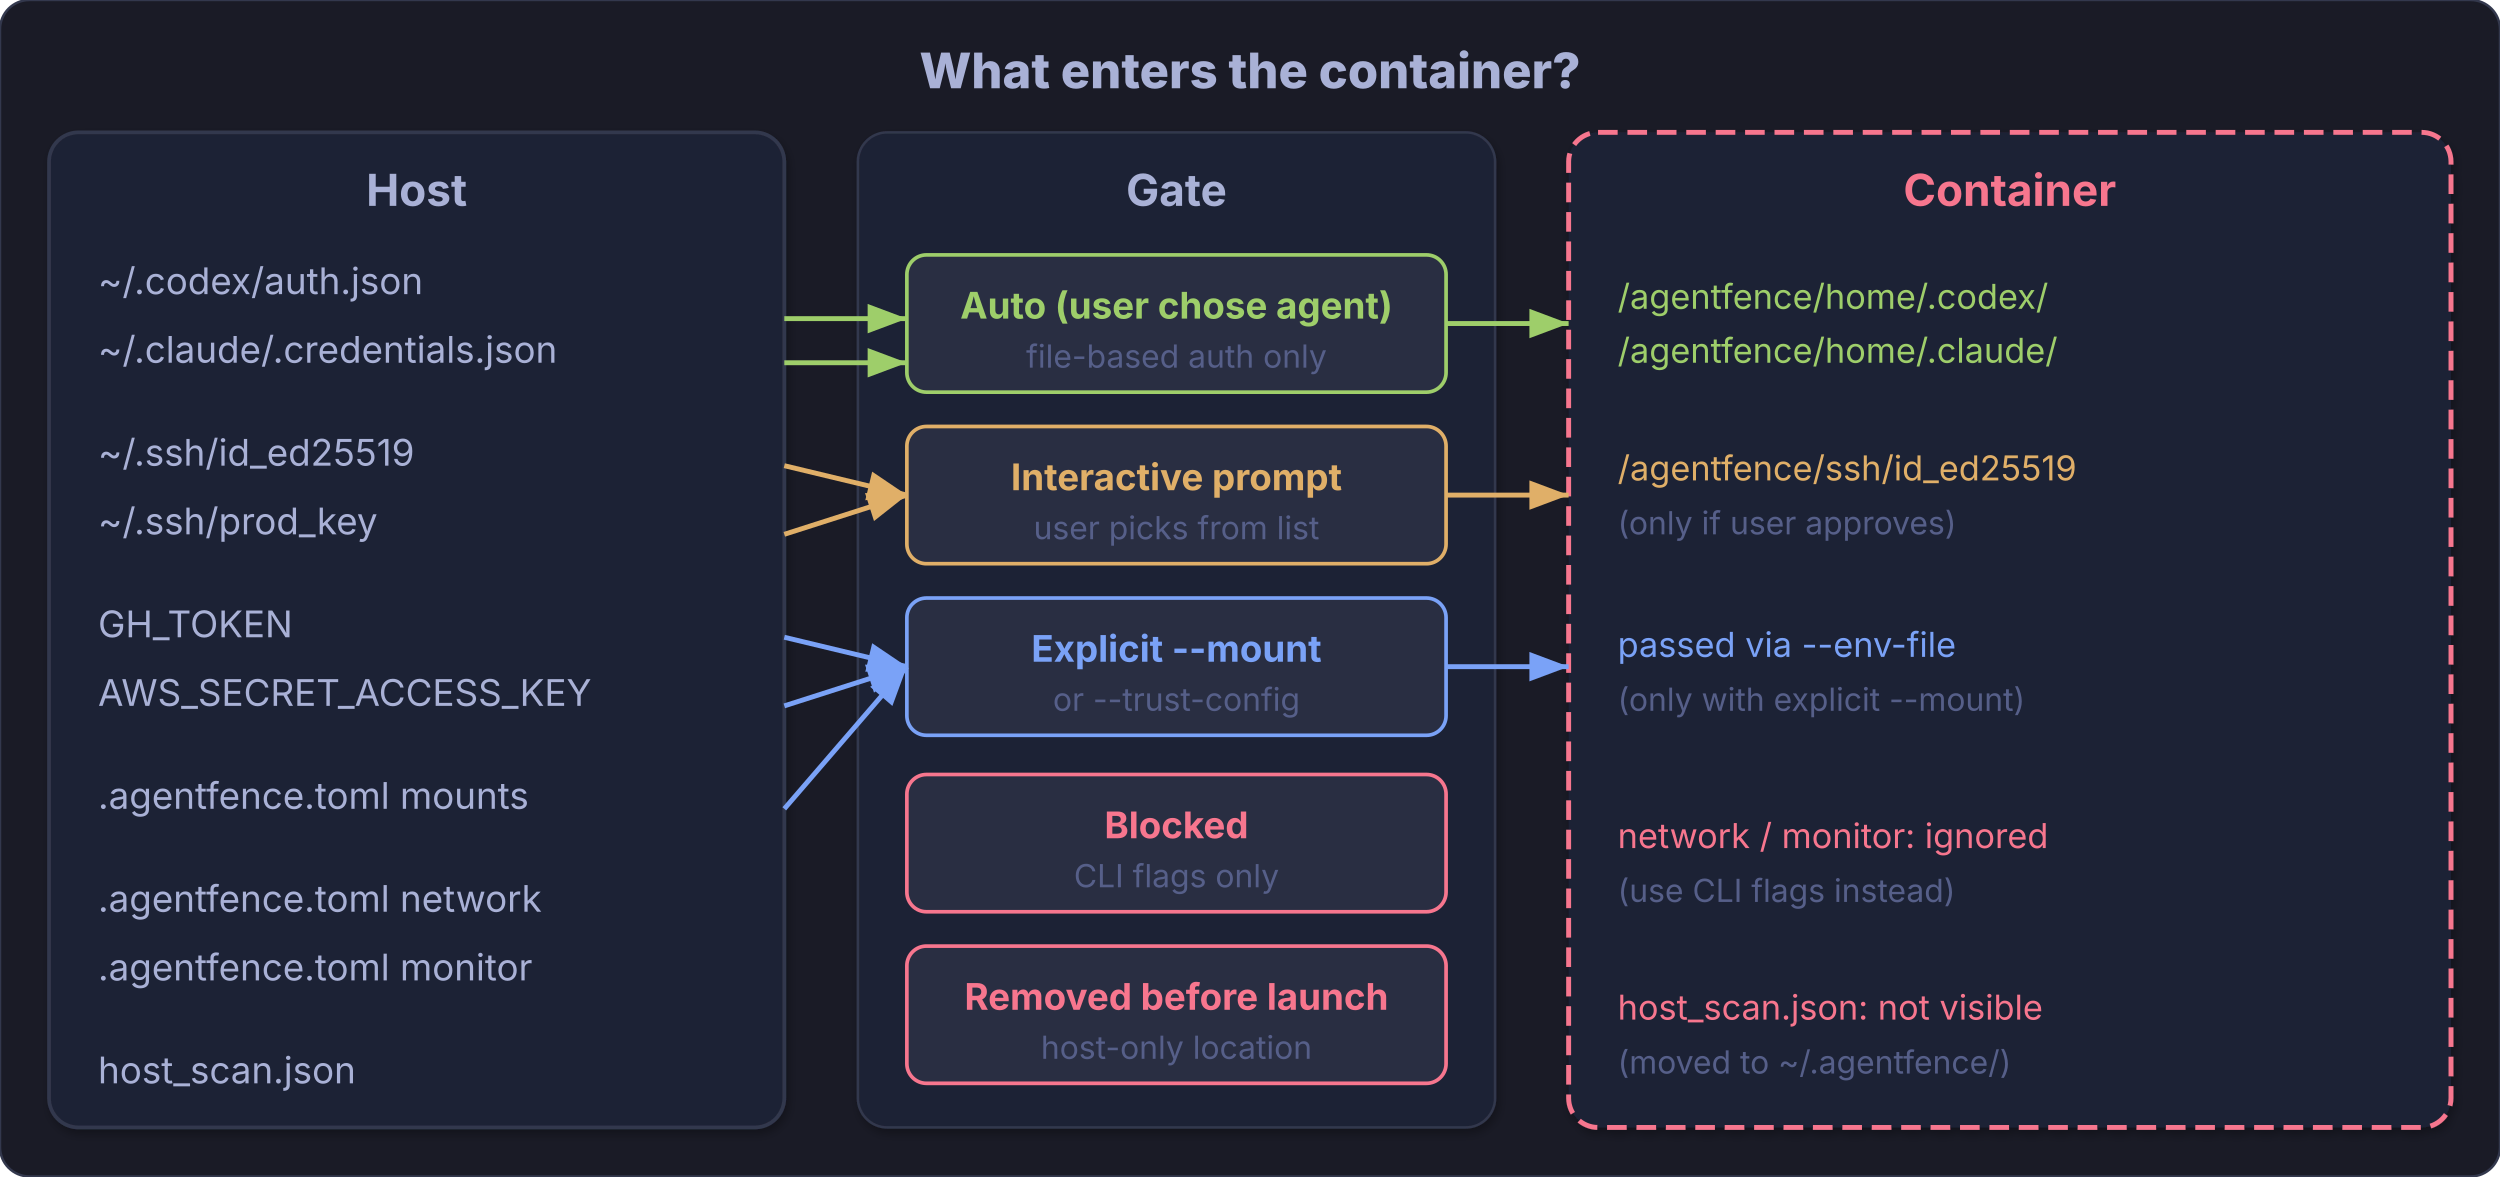
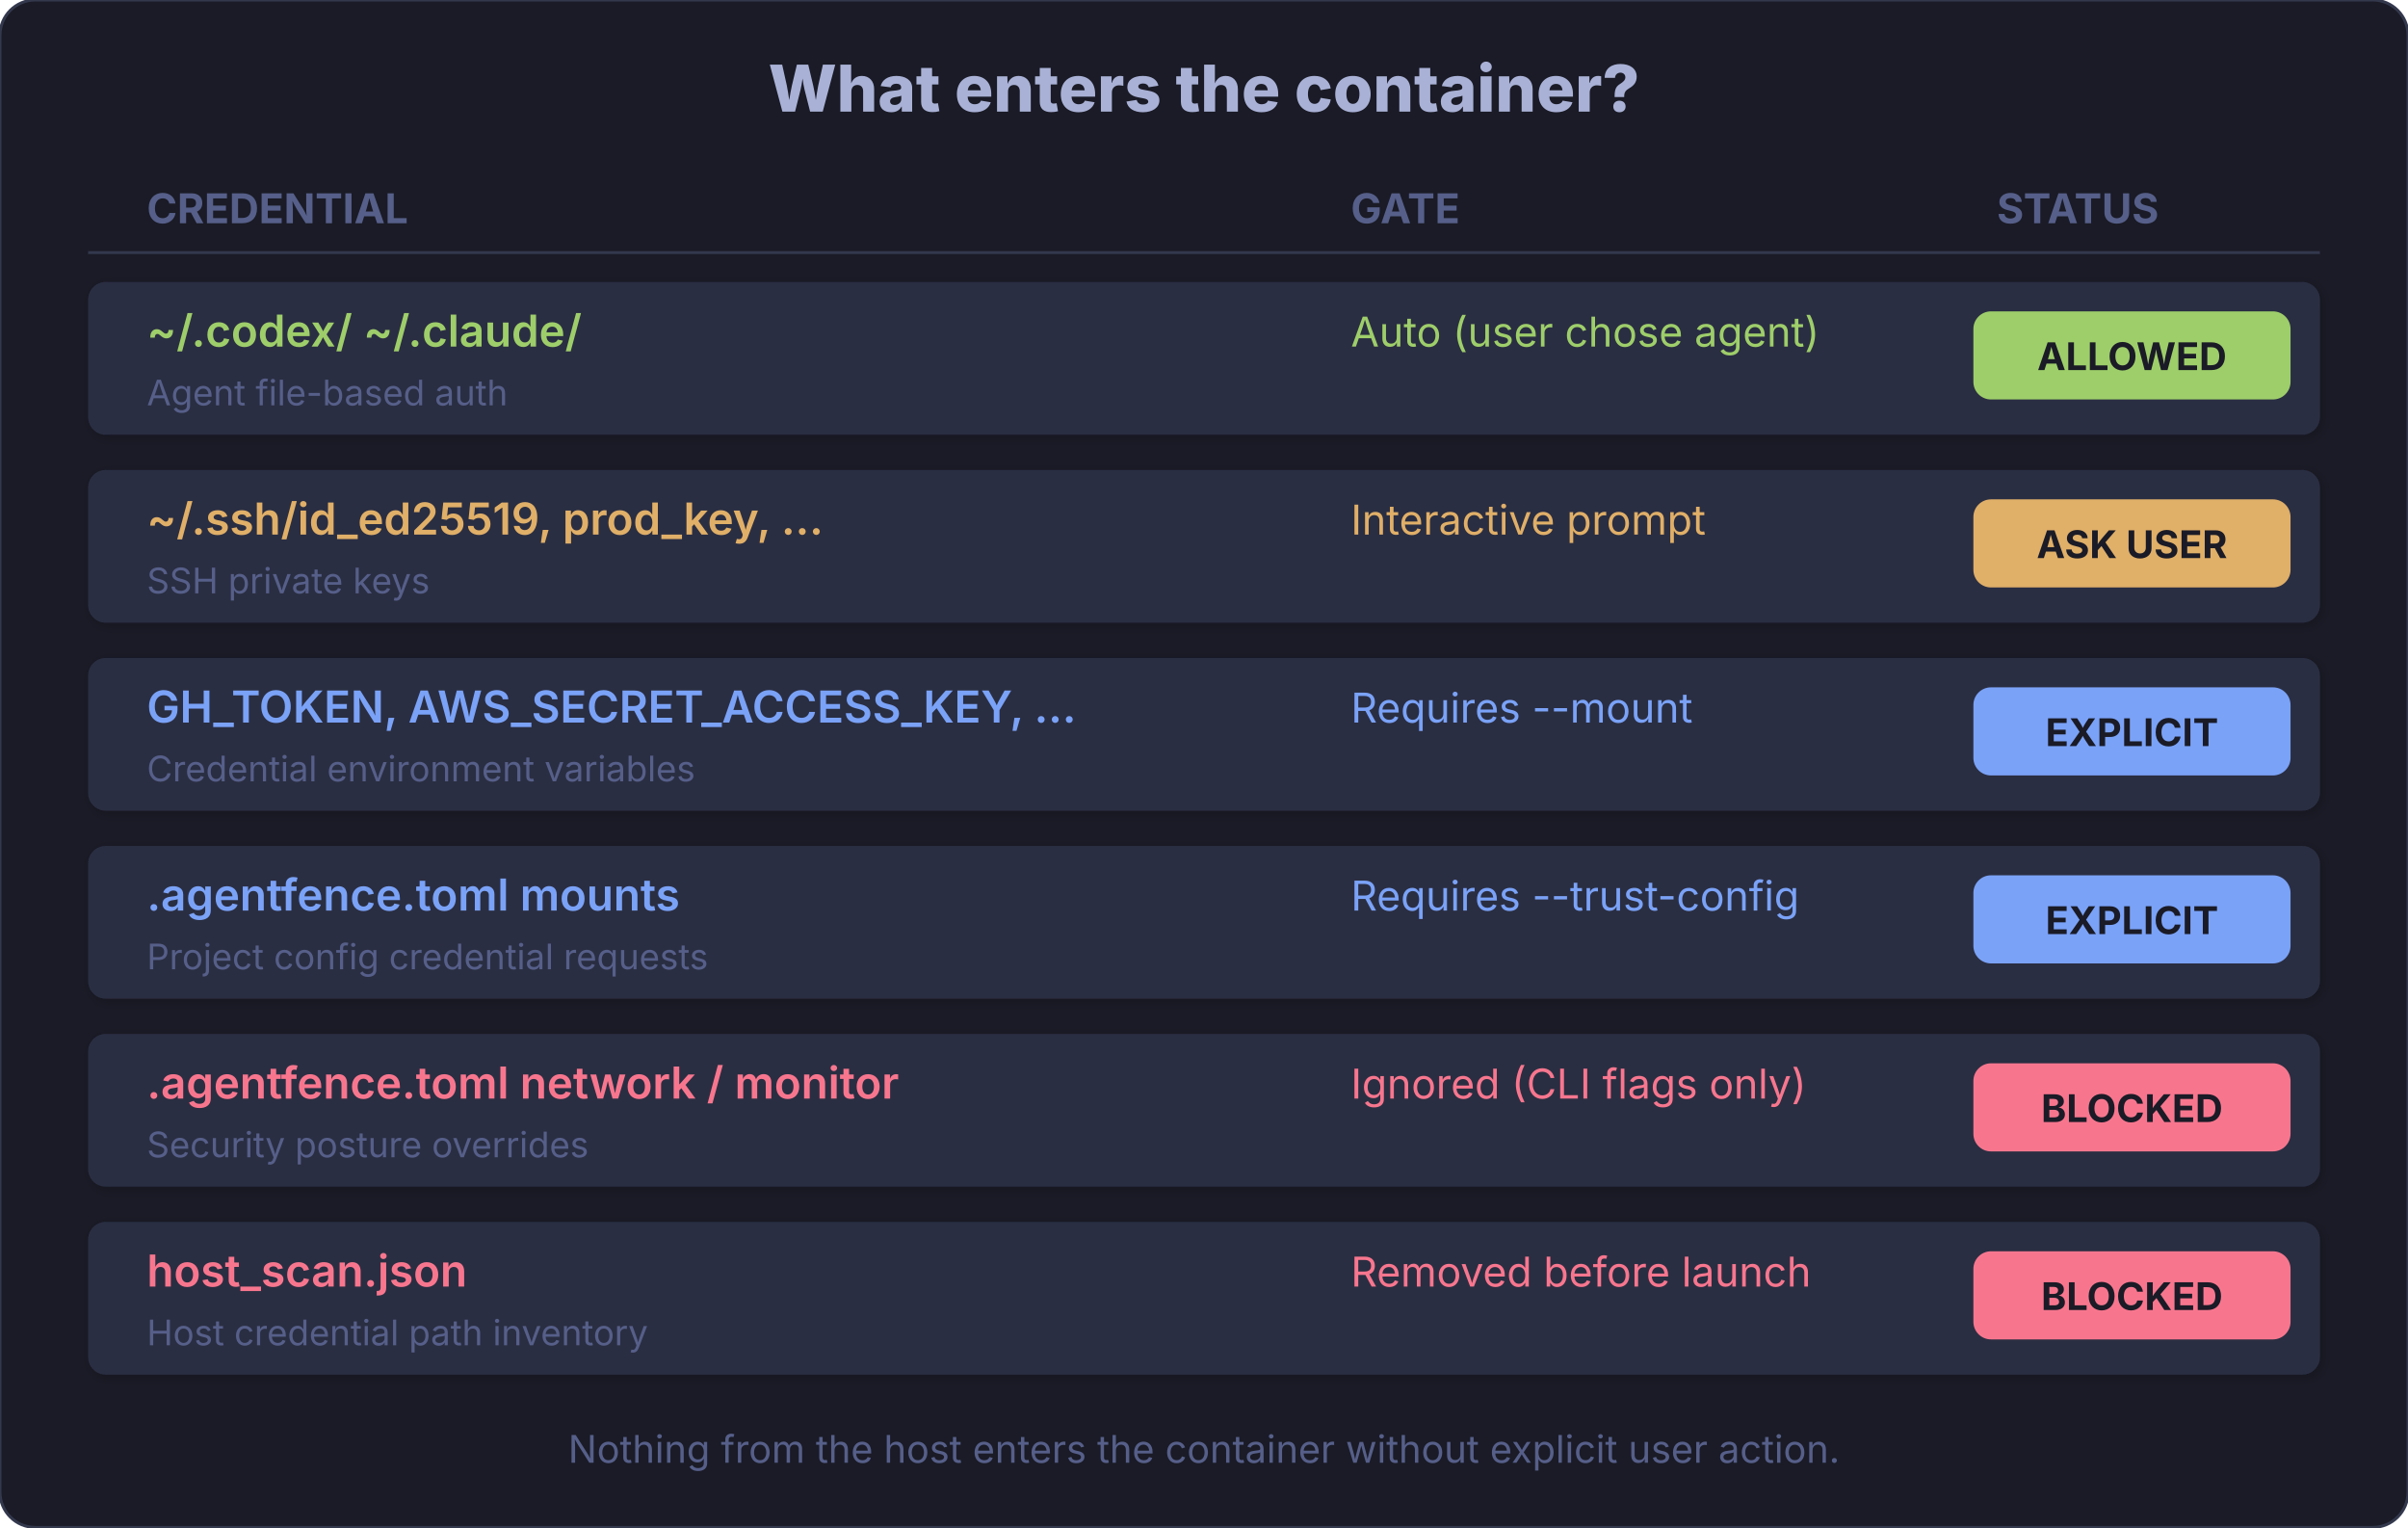
- <svg xmlns="http://www.w3.org/2000/svg" viewBox="0 0 1020 480" font-family="system-ui, -apple-system, sans-serif">
+ <svg xmlns="http://www.w3.org/2000/svg" viewBox="0 0 820 520" font-family="system-ui, -apple-system, sans-serif">
  <defs>
    <filter id="shadow">
-       <feDropShadow dx="1" dy="2" stdDeviation="2" flood-opacity="0.3" />
+       <feDropShadow dx="1" dy="1" stdDeviation="2" flood-opacity="0.2" />
    </filter>
-     <marker id="allow" markerWidth="8" markerHeight="6" refX="8" refY="3" orient="auto">
-       <polygon points="0 0, 8 3, 0 6" fill="#9ece6a" />
-     </marker>
-     <marker id="prompt" markerWidth="8" markerHeight="6" refX="8" refY="3" orient="auto">
-       <polygon points="0 0, 8 3, 0 6" fill="#e0af68" />
-     </marker>
-     <marker id="explicit" markerWidth="8" markerHeight="6" refX="8" refY="3" orient="auto">
-       <polygon points="0 0, 8 3, 0 6" fill="#7aa2f7" />
-     </marker>
  </defs>
-   <rect x="0" y="0" width="1020" height="480" rx="12" fill="#1a1b26" stroke="#33384d" stroke-width="1" />
-   <text x="510" y="36" font-size="20" font-weight="800" fill="#a9b1d6" text-anchor="middle">What enters the container?</text>
-   <rect x="20" y="54" width="300" height="406" rx="12" fill="#1f2335" stroke="#33384d" stroke-width="1.5" filter="url(#shadow)" />
-   <text x="170" y="84" font-size="18" font-weight="700" fill="#a9b1d6" text-anchor="middle">Host</text>
-   <text x="40" y="120" font-size="15" fill="#a9b1d6">~/.codex/auth.json</text>
-   <text x="40" y="148" font-size="15" fill="#a9b1d6">~/.claude/.credentials.json</text>
-   <text x="40" y="190" font-size="15" fill="#a9b1d6">~/.ssh/id_ed25519</text>
-   <text x="40" y="218" font-size="15" fill="#a9b1d6">~/.ssh/prod_key</text>
-   <text x="40" y="260" font-size="15" fill="#a9b1d6">GH_TOKEN</text>
-   <text x="40" y="288" font-size="15" fill="#a9b1d6">AWS_SECRET_ACCESS_KEY</text>
-   <text x="40" y="330" font-size="15" fill="#a9b1d6">.agentfence.toml mounts</text>
-   <text x="40" y="372" font-size="15" fill="#a9b1d6">.agentfence.toml network</text>
-   <text x="40" y="400" font-size="15" fill="#a9b1d6">.agentfence.toml monitor</text>
-   <text x="40" y="442" font-size="15" fill="#a9b1d6">host_scan.json</text>
-   <rect x="350" y="54" width="260" height="406" rx="12" fill="#1f2335" stroke="#33384d" stroke-width="1" filter="url(#shadow)" />
-   <text x="480" y="84" font-size="18" font-weight="700" fill="#a9b1d6" text-anchor="middle">Gate</text>
-   <rect x="370" y="104" width="220" height="56" rx="8" fill="#292e42" stroke="#9ece6a" stroke-width="1.5" />
-   <text x="480" y="130" font-size="15" font-weight="700" fill="#9ece6a" text-anchor="middle">Auto (user chose agent)</text>
-   <text x="480" y="150" font-size="13" fill="#565f89" text-anchor="middle">file-based auth only</text>
-   <rect x="370" y="174" width="220" height="56" rx="8" fill="#292e42" stroke="#e0af68" stroke-width="1.5" />
-   <text x="480" y="200" font-size="15" font-weight="700" fill="#e0af68" text-anchor="middle">Interactive prompt</text>
-   <text x="480" y="220" font-size="13" fill="#565f89" text-anchor="middle">user picks from list</text>
-   <rect x="370" y="244" width="220" height="56" rx="8" fill="#292e42" stroke="#7aa2f7" stroke-width="1.5" />
-   <text x="480" y="270" font-size="15" font-weight="700" fill="#7aa2f7" text-anchor="middle">Explicit --mount</text>
-   <text x="480" y="290" font-size="13" fill="#565f89" text-anchor="middle">or --trust-config</text>
-   <rect x="370" y="316" width="220" height="56" rx="8" fill="#292e42" stroke="#f7768e" stroke-width="1.5" />
-   <text x="480" y="342" font-size="15" font-weight="700" fill="#f7768e" text-anchor="middle">Blocked</text>
-   <text x="480" y="362" font-size="13" fill="#565f89" text-anchor="middle">CLI flags only</text>
-   <rect x="370" y="386" width="220" height="56" rx="8" fill="#292e42" stroke="#f7768e" stroke-width="1.5" />
-   <text x="480" y="412" font-size="15" font-weight="700" fill="#f7768e" text-anchor="middle">Removed before launch</text>
-   <text x="480" y="432" font-size="13" fill="#565f89" text-anchor="middle">host-only location</text>
-   <rect x="640" y="54" width="360" height="406" rx="12" fill="#1f2335" stroke="#f7768e" stroke-width="2" stroke-dasharray="8 4" filter="url(#shadow)" />
-   <text x="820" y="84" font-size="18" font-weight="700" fill="#f7768e" text-anchor="middle">Container</text>
-   <path d="M 320 130 L 370 130" stroke="#9ece6a" stroke-width="2" marker-end="url(#allow)" />
-   <path d="M 320 148 L 370 148" stroke="#9ece6a" stroke-width="2" marker-end="url(#allow)" />
-   <path d="M 590 132 L 640 132" stroke="#9ece6a" stroke-width="2" marker-end="url(#allow)" />
-   <text x="660" y="126" font-size="14" fill="#9ece6a">/agentfence/home/.codex/</text>
-   <text x="660" y="148" font-size="14" fill="#9ece6a">/agentfence/home/.claude/</text>
-   <path d="M 320 190 L 370 202" stroke="#e0af68" stroke-width="2" marker-end="url(#prompt)" />
-   <path d="M 320 218 L 370 202" stroke="#e0af68" stroke-width="2" marker-end="url(#prompt)" />
-   <path d="M 590 202 L 640 202" stroke="#e0af68" stroke-width="2" marker-end="url(#prompt)" />
-   <text x="660" y="196" font-size="14" fill="#e0af68">/agentfence/ssh/id_ed25519</text>
-   <text x="660" y="218" font-size="13" fill="#565f89">(only if user approves)</text>
-   <path d="M 320 260 L 370 272" stroke="#7aa2f7" stroke-width="2" marker-end="url(#explicit)" />
-   <path d="M 320 288 L 370 272" stroke="#7aa2f7" stroke-width="2" marker-end="url(#explicit)" />
-   <path d="M 320 330 L 370 272" stroke="#7aa2f7" stroke-width="2" marker-end="url(#explicit)" />
-   <path d="M 590 272 L 640 272" stroke="#7aa2f7" stroke-width="2" marker-end="url(#explicit)" />
-   <text x="660" y="268" font-size="14" fill="#7aa2f7">passed via --env-file</text>
-   <text x="660" y="290" font-size="13" fill="#565f89">(only with explicit --mount)</text>
-   <text x="660" y="346" font-size="14" fill="#f7768e">network / monitor: ignored</text>
-   <text x="660" y="368" font-size="13" fill="#565f89">(use CLI flags instead)</text>
-   <text x="660" y="416" font-size="14" fill="#f7768e">host_scan.json: not visible</text>
-   <text x="660" y="438" font-size="13" fill="#565f89">(moved to ~/.agentfence/)</text>
+   <rect x="0" y="0" width="820" height="520" rx="12" fill="#1a1b26" stroke="#33384d" stroke-width="1" />
+   <text x="410" y="38" font-size="22" font-weight="800" fill="#a9b1d6" text-anchor="middle">What enters the container?</text>
+   <text x="50" y="76" font-size="14" font-weight="700" fill="#565f89">CREDENTIAL</text>
+   <text x="460" y="76" font-size="14" font-weight="700" fill="#565f89">GATE</text>
+   <text x="680" y="76" font-size="14" font-weight="700" fill="#565f89">STATUS</text>
+   <line x1="30" y1="86" x2="790" y2="86" stroke="#33384d" stroke-width="1" />
+   <rect x="30" y="96" width="760" height="52" rx="6" fill="#292e42" filter="url(#shadow)" />
+   <text x="50" y="118" font-size="15" font-weight="600" fill="#9ece6a">~/.codex/  ~/.claude/</text>
+   <text x="50" y="138" font-size="12" fill="#565f89">Agent file-based auth</text>
+   <text x="460" y="118" font-size="14" fill="#9ece6a">Auto (user chose agent)</text>
+   <rect x="672" y="106" width="108" height="30" rx="6" fill="#9ece6a" />
+   <text x="726" y="126" font-size="13" font-weight="700" fill="#1a1b26" text-anchor="middle">ALLOWED</text>
+   <rect x="30" y="160" width="760" height="52" rx="6" fill="#292e42" filter="url(#shadow)" />
+   <text x="50" y="182" font-size="15" font-weight="600" fill="#e0af68">~/.ssh/id_ed25519, prod_key, ...</text>
+   <text x="50" y="202" font-size="12" fill="#565f89">SSH private keys</text>
+   <text x="460" y="182" font-size="14" fill="#e0af68">Interactive prompt</text>
+   <rect x="672" y="170" width="108" height="30" rx="6" fill="#e0af68" />
+   <text x="726" y="190" font-size="13" font-weight="700" fill="#1a1b26" text-anchor="middle">ASK USER</text>
+   <rect x="30" y="224" width="760" height="52" rx="6" fill="#292e42" filter="url(#shadow)" />
+   <text x="50" y="246" font-size="15" font-weight="600" fill="#7aa2f7">GH_TOKEN, AWS_SECRET_ACCESS_KEY, ...</text>
+   <text x="50" y="266" font-size="12" fill="#565f89">Credential environment variables</text>
+   <text x="460" y="246" font-size="14" fill="#7aa2f7">Requires --mount</text>
+   <rect x="672" y="234" width="108" height="30" rx="6" fill="#7aa2f7" />
+   <text x="726" y="254" font-size="13" font-weight="700" fill="#1a1b26" text-anchor="middle">EXPLICIT</text>
+   <rect x="30" y="288" width="760" height="52" rx="6" fill="#292e42" filter="url(#shadow)" />
+   <text x="50" y="310" font-size="15" font-weight="600" fill="#7aa2f7">.agentfence.toml mounts</text>
+   <text x="50" y="330" font-size="12" fill="#565f89">Project config credential requests</text>
+   <text x="460" y="310" font-size="14" fill="#7aa2f7">Requires --trust-config</text>
+   <rect x="672" y="298" width="108" height="30" rx="6" fill="#7aa2f7" />
+   <text x="726" y="318" font-size="13" font-weight="700" fill="#1a1b26" text-anchor="middle">EXPLICIT</text>
+   <rect x="30" y="352" width="760" height="52" rx="6" fill="#292e42" filter="url(#shadow)" />
+   <text x="50" y="374" font-size="15" font-weight="600" fill="#f7768e">.agentfence.toml network / monitor</text>
+   <text x="50" y="394" font-size="12" fill="#565f89">Security posture overrides</text>
+   <text x="460" y="374" font-size="14" fill="#f7768e">Ignored (CLI flags only)</text>
+   <rect x="672" y="362" width="108" height="30" rx="6" fill="#f7768e" />
+   <text x="726" y="382" font-size="13" font-weight="700" fill="#1a1b26" text-anchor="middle">BLOCKED</text>
+   <rect x="30" y="416" width="760" height="52" rx="6" fill="#292e42" filter="url(#shadow)" />
+   <text x="50" y="438" font-size="15" font-weight="600" fill="#f7768e">host_scan.json</text>
+   <text x="50" y="458" font-size="12" fill="#565f89">Host credential path inventory</text>
+   <text x="460" y="438" font-size="14" fill="#f7768e">Removed before launch</text>
+   <rect x="672" y="426" width="108" height="30" rx="6" fill="#f7768e" />
+   <text x="726" y="446" font-size="13" font-weight="700" fill="#1a1b26" text-anchor="middle">BLOCKED</text>
+   <text x="410" y="498" font-size="13" fill="#565f89" text-anchor="middle">Nothing from the host enters the container without explicit user action.</text>
</svg>
